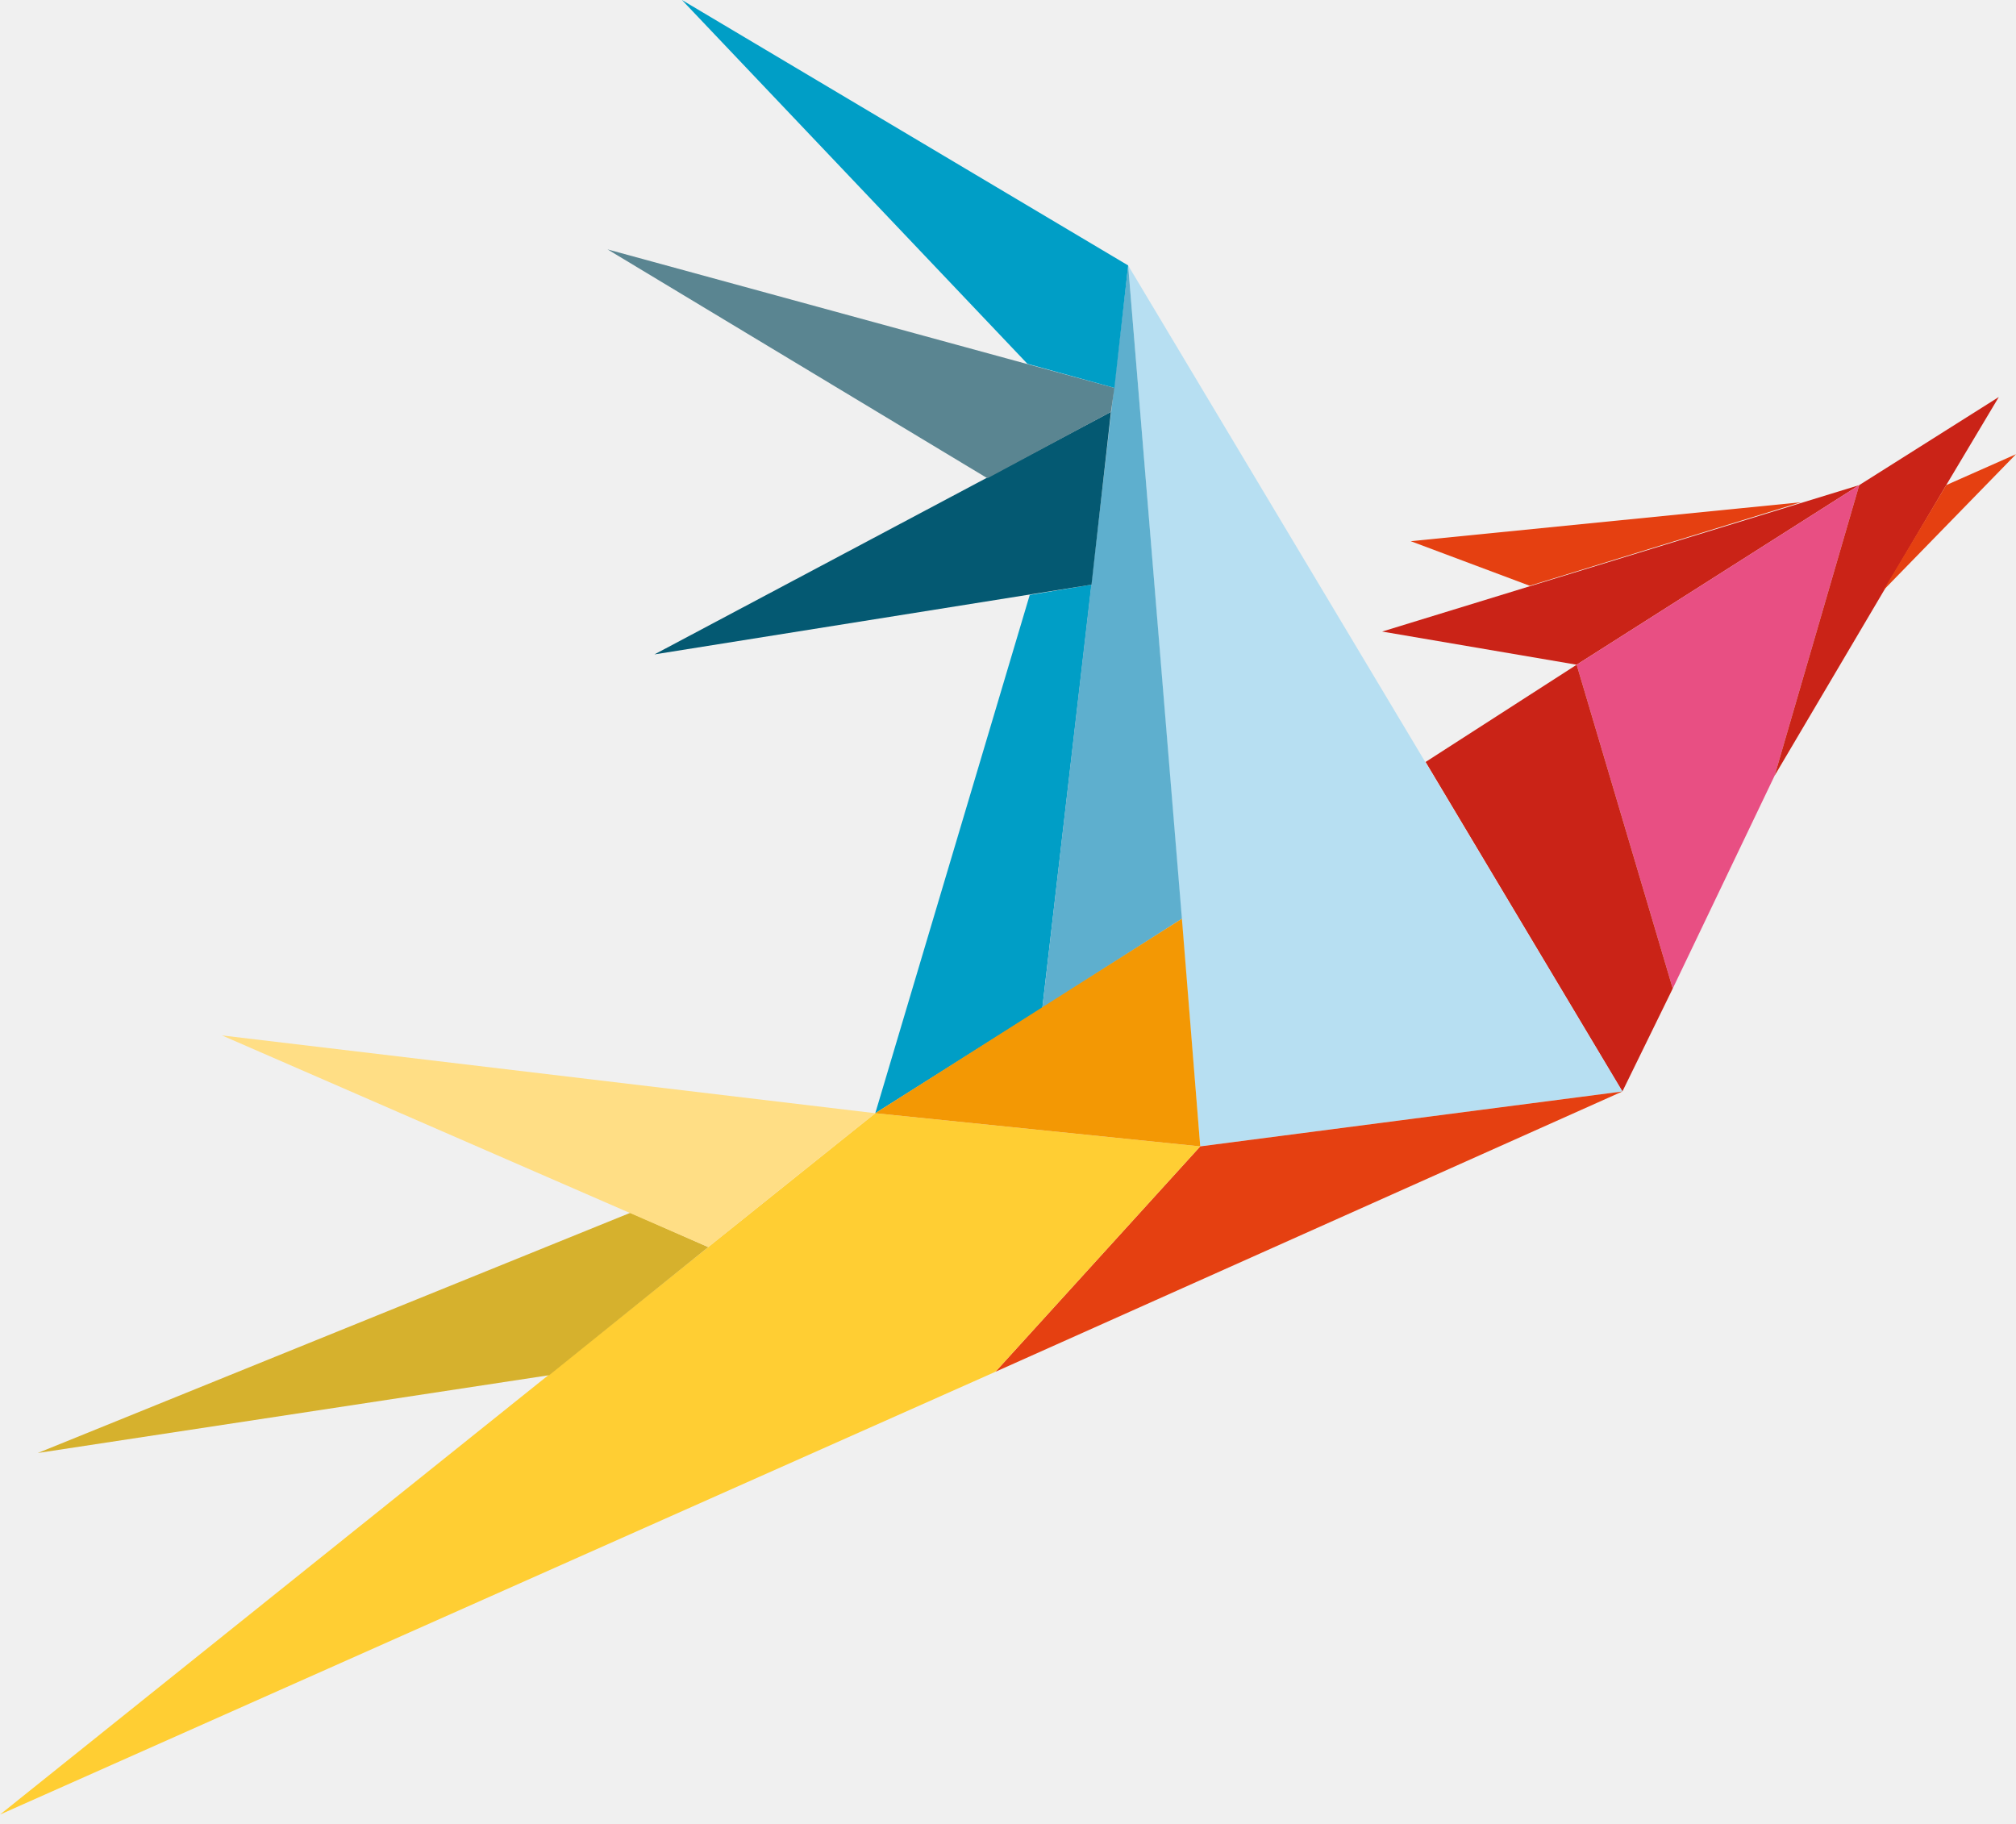
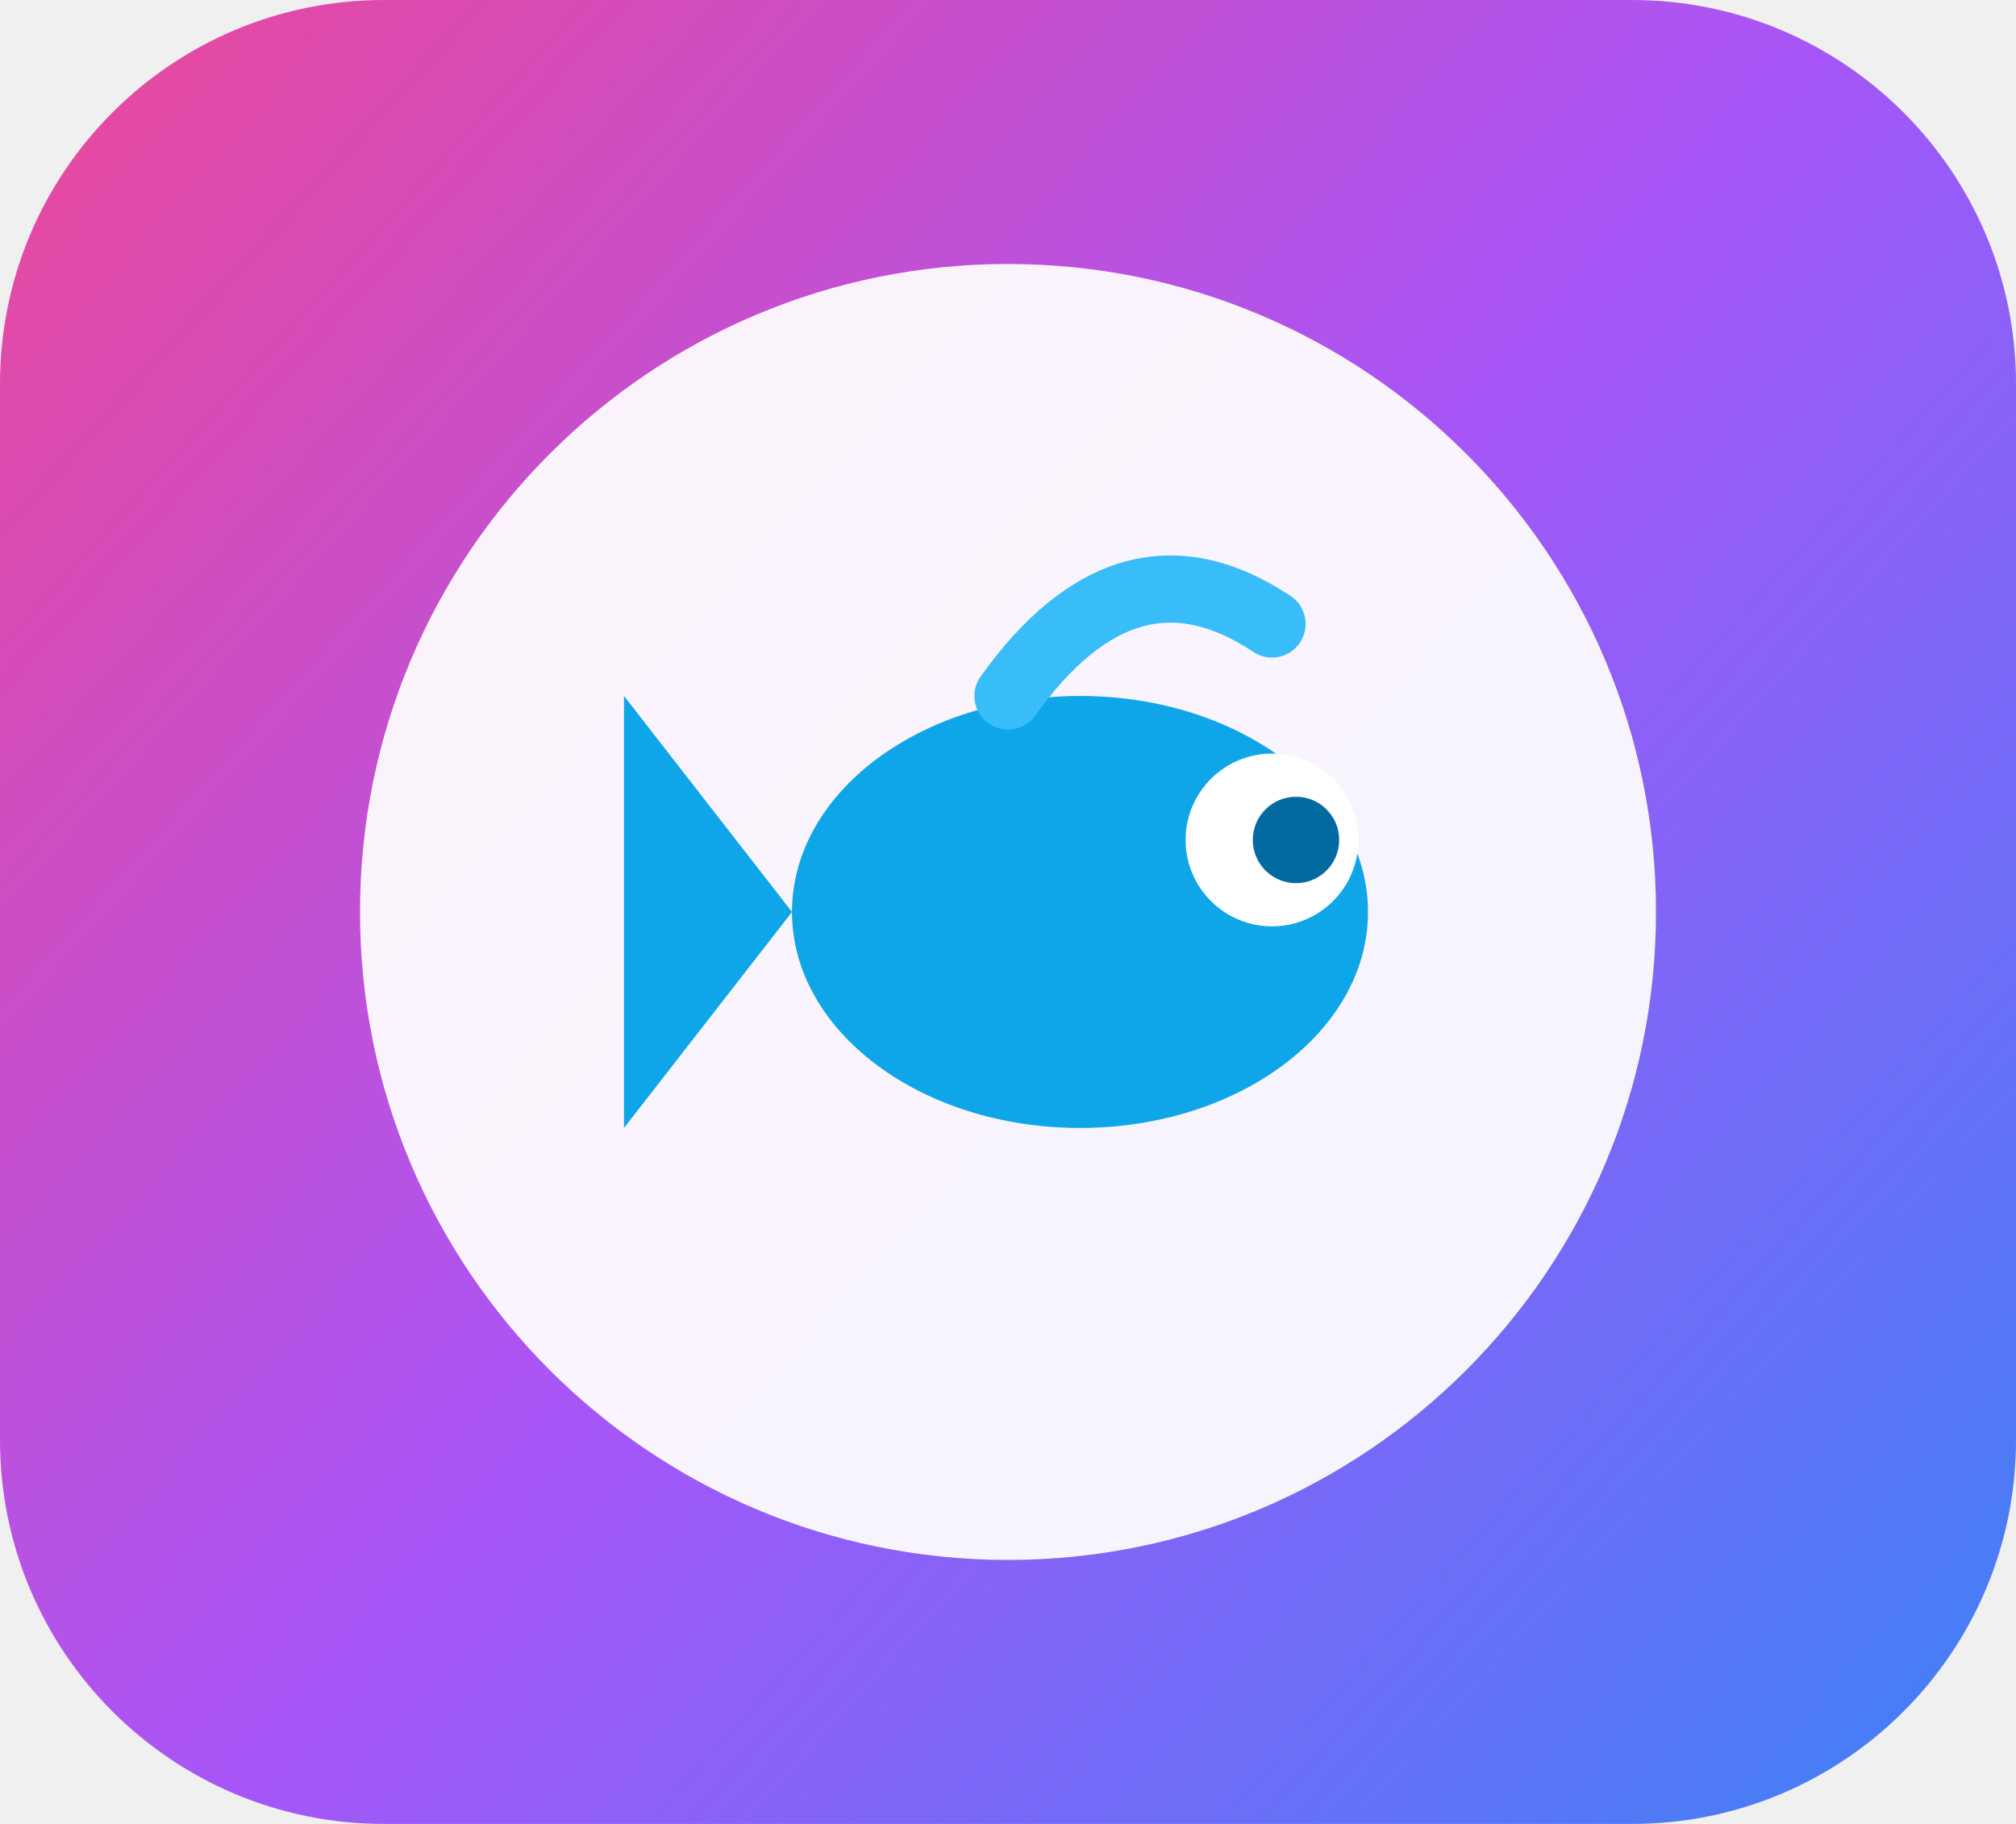
<svg xmlns="http://www.w3.org/2000/svg" width="42" height="38" viewBox="0 0 42 38">
-   <path fill-rule="evenodd" clip-rule="evenodd" d="M28.795 13.158L38.734 10.107L32.847 13.849L28.795 13.158Z" fill="#CA2317" />
-   <path fill-rule="evenodd" clip-rule="evenodd" d="M34.849 20.595L32.847 13.849L38.734 10.107L36.971 16.161L34.849 20.595Z" fill="#E84F83" />
-   <path fill-rule="evenodd" clip-rule="evenodd" d="M41.642 8.271L40.546 10.107L36.971 16.161L38.734 10.107L41.642 8.271Z" fill="#CA2317" />
-   <path fill-rule="evenodd" clip-rule="evenodd" d="M42 9.463L39.235 12.3L40.546 10.107L42 9.463Z" fill="#E54011" />
-   <path fill-rule="evenodd" clip-rule="evenodd" d="M29.39 11.275L37.519 10.464L31.869 12.204L29.39 11.275Z" fill="#E54011" />
-   <path fill-rule="evenodd" clip-rule="evenodd" d="M29.7 15.875L32.847 13.849L34.849 20.595L33.8 22.74L29.7 15.875Z" fill="#CA2317" />
-   <path fill-rule="evenodd" clip-rule="evenodd" d="M25.005 23.884L23.503 5.53L33.8 22.74L25.005 23.884Z" fill="#B7DFF2" />
-   <path fill-rule="evenodd" clip-rule="evenodd" d="M20.738 28.58L25.005 23.884L33.8 22.74L20.738 28.58Z" fill="#E54011" />
-   <path fill-rule="evenodd" clip-rule="evenodd" d="M0 37.805L20.738 28.58L25.005 23.884L18.235 23.193L0 37.805Z" fill="#FFCE33" />
-   <path fill-rule="evenodd" clip-rule="evenodd" d="M0.787 30.272L11.442 28.651L14.755 25.982L13.134 25.267L0.787 30.272Z" fill="#D6B12D" />
-   <path fill-rule="evenodd" clip-rule="evenodd" d="M4.624 21.572L14.755 25.982L18.235 23.193L4.624 21.572Z" fill="#FFDE85" />
-   <path fill-rule="evenodd" clip-rule="evenodd" d="M22.74 12.18L21.453 12.395L18.235 23.193L21.715 21L22.74 12.18Z" fill="#009EC6" />
-   <path fill-rule="evenodd" clip-rule="evenodd" d="M24.623 19.141L21.715 21L23.503 5.53L24.623 19.141Z" fill="#5EAFCE" />
-   <path fill-rule="evenodd" clip-rule="evenodd" d="M13.634 13.634L22.74 12.181L23.145 8.581L13.634 13.634Z" fill="#045972" />
-   <path fill-rule="evenodd" clip-rule="evenodd" d="M12.657 5.196L20.571 9.964L23.145 8.581L23.217 8.081L12.657 5.196Z" fill="#5A8591" />
-   <path fill-rule="evenodd" clip-rule="evenodd" d="M14.207 0L21.405 7.58L23.217 8.081L23.503 5.53L14.207 0Z" fill="#009EC6" />
-   <path fill-rule="evenodd" clip-rule="evenodd" d="M18.235 23.193L24.623 19.141L25.005 23.884L18.235 23.193Z" fill="#F39804" />
+   <defs>
+     <linearGradient id="dejoiy-bg" x1="0" y1="0" x2="42" y2="38" gradientUnits="userSpaceOnUse">
+       <stop offset="0%" stop-color="#EC4899" />
+       <stop offset="50%" stop-color="#A855F7" />
+       <stop offset="100%" stop-color="#3B82F6" />
+     </linearGradient>
+   </defs>
+   <rect width="42" height="38" rx="8" fill="url(#dejoiy-bg)" />
+   <circle cx="21" cy="19" r="13.5" fill="rgba(255,255,255,0.93)" />
+   <ellipse cx="22.5" cy="19" rx="6" ry="4.5" fill="#0EA5E9" />
+   <path d="M16.5 19L13 14.5L13 23.5Z" fill="#0EA5E9" />
+   <circle cx="26.5" cy="17.5" r="1.8" fill="white" />
+   <circle cx="27" cy="17.5" r="0.9" fill="#0369A1" />
+   <path d="M21 14.5 Q23.5 11 26.5 13" stroke="#38BDF8" stroke-width="1.4" fill="none" stroke-linecap="round" />
</svg>
